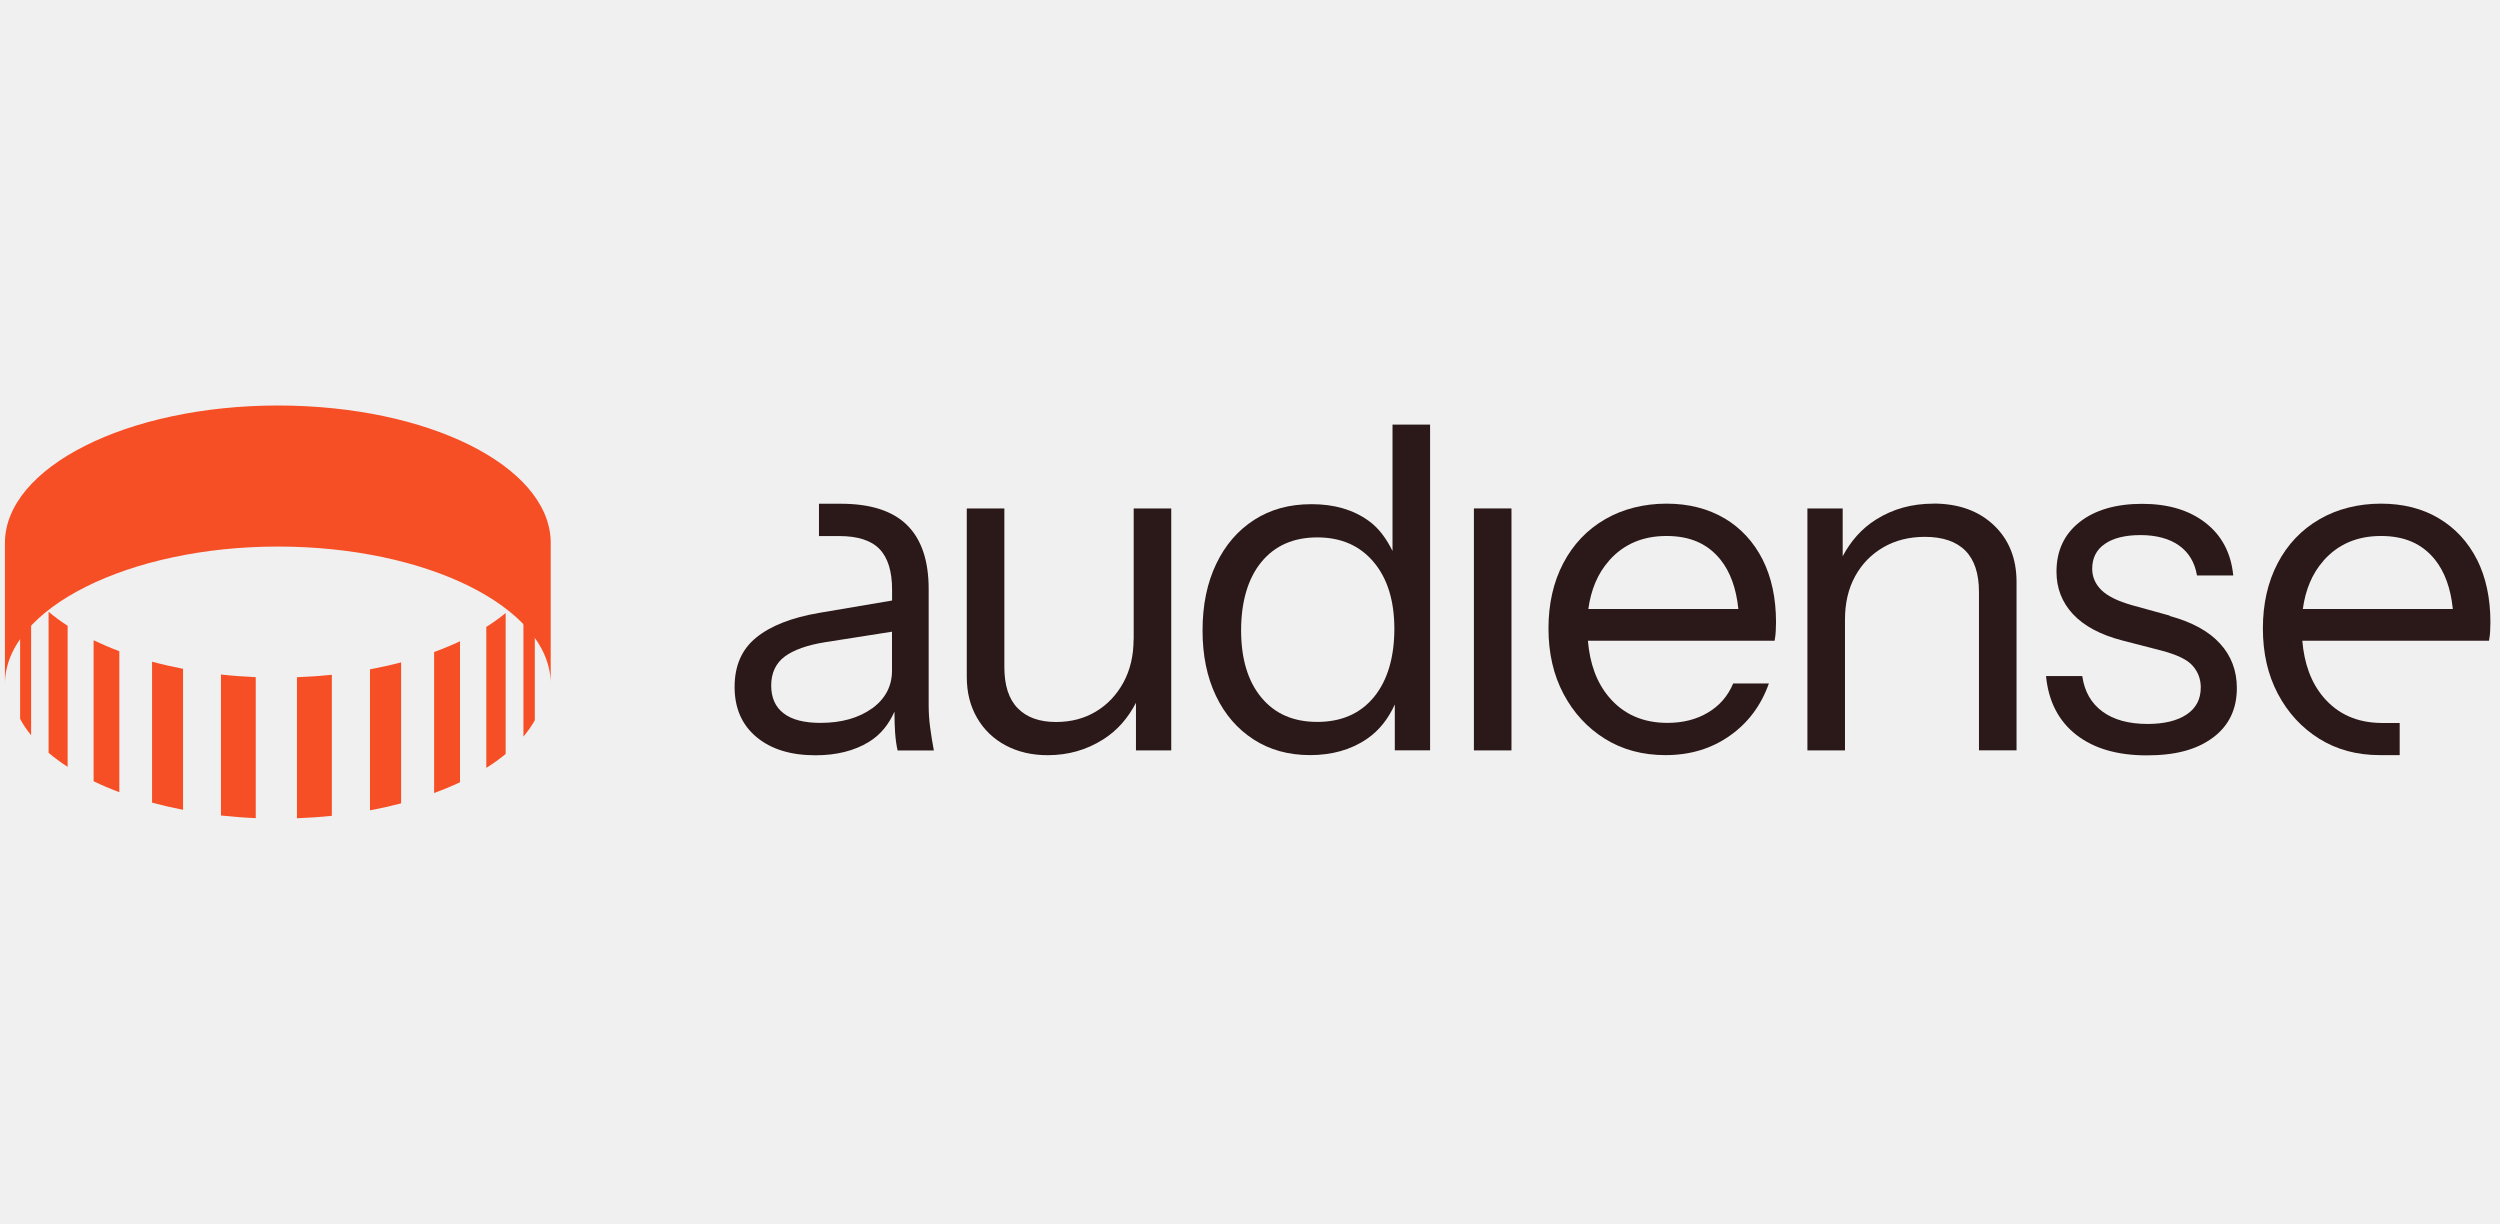
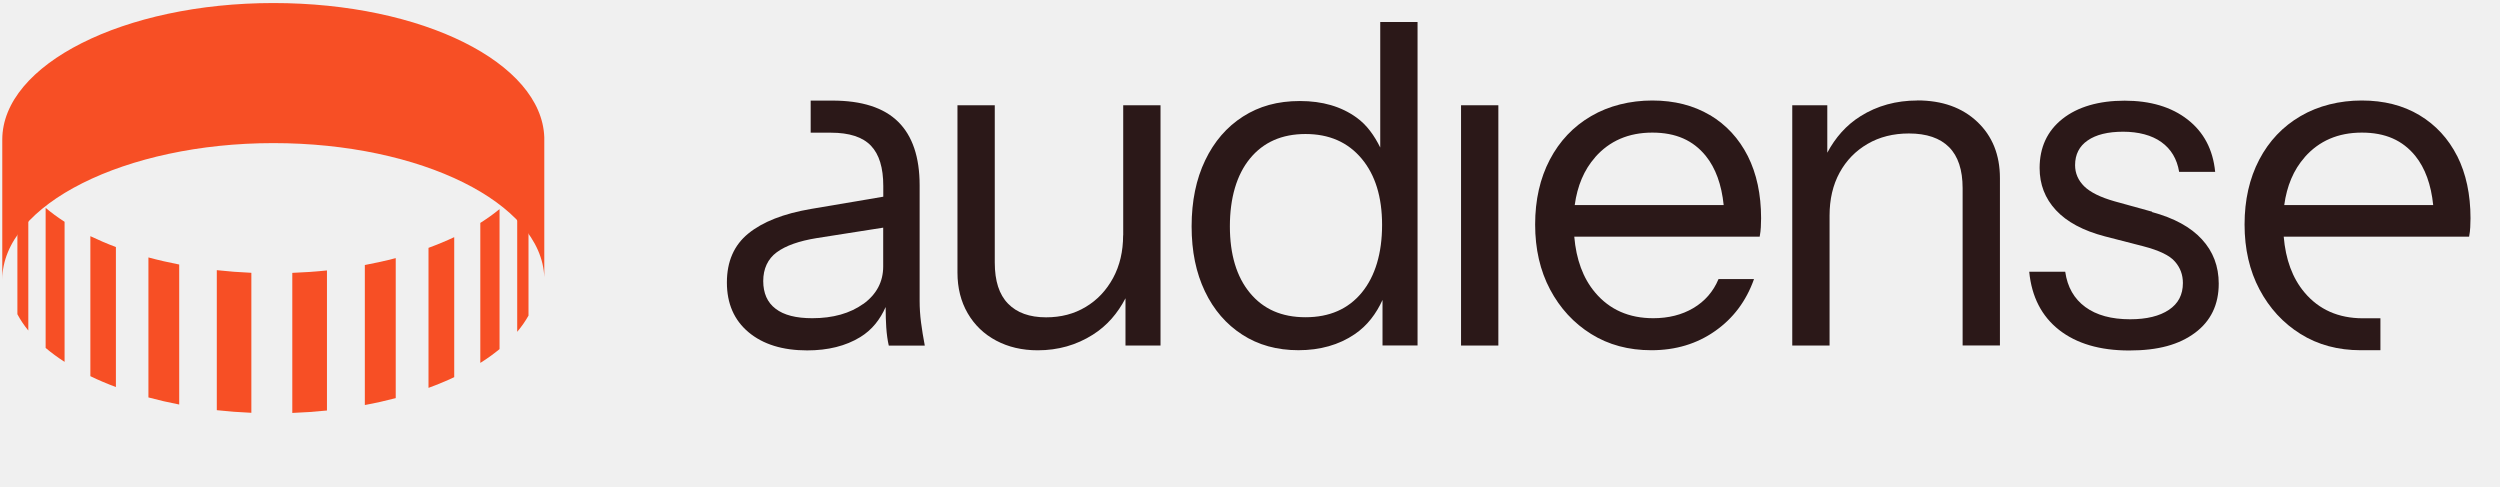
- <svg xmlns="http://www.w3.org/2000/svg" width="143" height="70" viewBox="0 0 143 70" fill="none">
-   <g clip-path="url(#clip0_1080_1896)" fill="none">
-     <path d="M0.281 31.066C0.281 26.727 7.284 23.195 15.894 23.195C24.504 23.195 31.348 26.649 31.5 30.923V38.991C31.348 34.717 24.404 31.263 15.894 31.263C7.384 31.263 0.281 34.795 0.281 39.134V31.066Z" fill="#F74F25" />
-     <path d="M29.94 34.065C30.196 33.764 30.413 33.452 30.591 33.13V41.198C30.413 41.517 30.196 41.828 29.94 42.133V34.065Z" fill="#F74F25" />
-     <path d="M27.816 35.86C28.217 35.606 28.587 35.34 28.924 35.065V43.129C28.587 43.405 28.217 43.674 27.816 43.924V35.856" fill="#F74F25" />
-     <path d="M24.831 37.296C25.349 37.106 25.847 36.899 26.312 36.68V44.745C25.843 44.967 25.349 45.171 24.831 45.361V37.293" fill="#F74F25" />
-     <path d="M21.163 38.285C21.778 38.17 22.372 38.038 22.944 37.887V45.952C22.372 46.102 21.774 46.238 21.163 46.349V38.281" fill="#F74F25" />
-     <path d="M12.639 38.582C13.289 38.654 13.954 38.704 14.629 38.733V46.797C13.95 46.769 13.286 46.718 12.639 46.647V38.579" fill="#F74F25" />
-     <path d="M16.985 38.737C17.664 38.712 18.332 38.665 18.982 38.597V46.665C18.332 46.733 17.664 46.78 16.985 46.805V38.737Z" fill="#F74F25" />
-     <path d="M8.698 37.848C9.267 38.002 9.86 38.138 10.471 38.256V46.321C9.86 46.203 9.27 46.066 8.698 45.912V37.844" fill="#F74F25" />
-     <path d="M5.354 36.623C5.82 36.845 6.31 37.056 6.826 37.25V45.314C6.31 45.121 5.816 44.913 5.354 44.687V36.619" fill="#F74F25" />
-     <path d="M2.779 34.993C3.109 35.272 3.475 35.541 3.869 35.795V43.863C3.475 43.609 3.109 43.34 2.779 43.061V34.993Z" fill="#F74F25" />
-     <path d="M1.151 33.051C1.322 33.373 1.531 33.685 1.78 33.99V42.058C1.531 41.753 1.322 41.441 1.151 41.119V33.051Z" fill="#F74F25" />
-     <path d="M53.12 40.343V33.695C53.12 32.07 52.708 30.846 51.882 30.033C51.057 29.22 49.794 28.814 48.093 28.814H46.845V30.663H48.012C49.069 30.663 49.834 30.912 50.312 31.409C50.79 31.907 51.027 32.679 51.027 33.73V34.35L46.86 35.056C45.28 35.325 44.082 35.797 43.257 36.468C42.431 37.138 42.019 38.078 42.019 39.292C42.019 40.506 42.436 41.46 43.267 42.156C44.097 42.852 45.224 43.202 46.643 43.202C47.841 43.202 48.863 42.949 49.693 42.441C50.388 42.019 50.846 41.415 51.163 40.704C51.163 41.151 51.178 41.557 51.198 41.872C51.223 42.268 51.273 42.623 51.344 42.928H53.417C53.327 42.456 53.256 42.009 53.201 41.587C53.145 41.161 53.12 40.749 53.12 40.353V40.343ZM49.88 40.521C49.114 41.069 48.133 41.349 46.935 41.349C46.004 41.349 45.3 41.171 44.827 40.805C44.349 40.445 44.112 39.906 44.112 39.205C44.112 38.505 44.374 37.931 44.892 37.55C45.41 37.169 46.175 36.9 47.177 36.737L51.022 36.133V38.367C51.022 39.251 50.639 39.972 49.88 40.526V40.521Z" fill="#2B1818" />
-     <path d="M64.841 36.575C64.841 37.494 64.65 38.317 64.263 39.033C63.875 39.744 63.352 40.303 62.688 40.699C62.023 41.1 61.263 41.298 60.403 41.298C59.452 41.298 58.722 41.034 58.214 40.511C57.7 39.988 57.449 39.2 57.449 38.149V29.083H55.3V38.718C55.3 39.607 55.496 40.389 55.889 41.064C56.281 41.74 56.83 42.268 57.529 42.639C58.229 43.01 59.024 43.197 59.925 43.197C61.092 43.197 62.149 42.898 63.095 42.298C63.926 41.775 64.529 41.059 64.977 40.201V42.923H66.995V29.083H64.847V36.575H64.841Z" fill="#2B1818" />
-     <path d="M79.652 31.516C79.31 30.83 78.887 30.221 78.283 29.789C77.402 29.154 76.32 28.839 75.027 28.839C73.734 28.839 72.677 29.139 71.746 29.733C70.815 30.328 70.085 31.171 69.567 32.258C69.048 33.339 68.786 34.609 68.786 36.056C68.786 37.504 69.043 38.733 69.551 39.8C70.06 40.866 70.779 41.699 71.7 42.293C72.621 42.892 73.703 43.192 74.941 43.192C76.179 43.192 77.276 42.887 78.182 42.268C78.917 41.77 79.42 41.084 79.783 40.297V42.918H81.801V24.289H79.652V31.516ZM78.59 39.871C77.81 40.82 76.728 41.293 75.349 41.293C73.97 41.293 72.918 40.825 72.148 39.896C71.378 38.967 70.991 37.682 70.991 36.056C70.991 34.431 71.378 33.09 72.148 32.151C72.918 31.211 73.985 30.739 75.349 30.739C76.713 30.739 77.785 31.211 78.575 32.151C79.365 33.09 79.757 34.365 79.757 35.975C79.757 37.585 79.37 38.921 78.59 39.871Z" fill="#2B1818" />
-     <path d="M86.456 29.083H84.307V42.923H86.456V29.083Z" fill="#2B1818" />
-     <path d="M98.644 29.652C97.703 29.094 96.595 28.809 95.322 28.809C94.049 28.809 92.821 29.109 91.799 29.708C90.778 30.302 89.983 31.14 89.419 32.217C88.855 33.294 88.573 34.538 88.573 35.95C88.573 37.362 88.86 38.611 89.434 39.693C90.007 40.775 90.798 41.633 91.799 42.258C92.801 42.883 93.958 43.193 95.267 43.193C96.666 43.193 97.889 42.827 98.935 42.09C99.982 41.359 100.732 40.358 101.18 39.094H99.137C98.835 39.82 98.347 40.374 97.687 40.765C97.028 41.156 96.253 41.349 95.377 41.349C93.978 41.349 92.861 40.856 92.031 39.871C91.326 39.038 90.939 37.956 90.828 36.651H101.507C101.542 36.453 101.567 36.27 101.573 36.108C101.583 35.945 101.588 35.772 101.588 35.59C101.588 34.218 101.331 33.02 100.823 32.009C100.309 30.998 99.585 30.211 98.644 29.647V29.652ZM92.026 32.08C92.861 31.13 93.958 30.658 95.322 30.658C96.686 30.658 97.672 31.105 98.402 31.999C98.971 32.705 99.313 33.654 99.434 34.833H90.853C91.004 33.726 91.392 32.801 92.031 32.08H92.026Z" fill="#2B1818" />
-     <path d="M110.591 28.809C109.373 28.809 108.281 29.108 107.324 29.708C106.484 30.231 105.865 30.952 105.402 31.816V29.083H103.384V42.923H105.533V35.437C105.533 34.497 105.724 33.674 106.112 32.963C106.499 32.257 107.033 31.709 107.722 31.308C108.412 30.906 109.207 30.708 110.103 30.708C111.124 30.708 111.894 30.972 112.417 31.496C112.936 32.019 113.197 32.806 113.197 33.857V42.918H115.346V33.283C115.346 31.948 114.914 30.861 114.043 30.038C113.172 29.215 112.02 28.804 110.586 28.804L110.591 28.809Z" fill="#2B1818" />
-     <path d="M124.108 35.213L121.959 34.619C121.134 34.386 120.55 34.096 120.198 33.751C119.85 33.405 119.674 32.999 119.674 32.532C119.674 31.917 119.916 31.44 120.399 31.11C120.882 30.774 121.567 30.607 122.442 30.607C123.318 30.607 124.093 30.805 124.646 31.206C125.2 31.602 125.542 32.171 125.668 32.918H127.742C127.616 31.633 127.087 30.632 126.156 29.906C125.225 29.18 124.012 28.819 122.528 28.819C121.043 28.819 119.83 29.169 118.95 29.865C118.069 30.561 117.631 31.511 117.631 32.699C117.631 33.639 117.943 34.452 118.572 35.127C119.201 35.803 120.142 36.31 121.395 36.635L123.6 37.204C124.516 37.443 125.125 37.732 125.426 38.088C125.734 38.438 125.884 38.85 125.884 39.322C125.884 39.992 125.618 40.505 125.079 40.866C124.541 41.227 123.796 41.41 122.845 41.41C121.768 41.41 120.907 41.176 120.263 40.703C119.619 40.231 119.231 39.556 119.106 38.672H117.032C117.173 40.12 117.752 41.237 118.753 42.024C119.76 42.811 121.103 43.207 122.79 43.207C124.475 43.207 125.668 42.867 126.579 42.192C127.49 41.516 127.948 40.566 127.948 39.358C127.948 38.362 127.626 37.509 126.981 36.808C126.337 36.102 125.376 35.579 124.103 35.234L124.108 35.213Z" fill="#2B1818" />
-     <path d="M141.686 32.014C141.173 31.003 140.448 30.216 139.507 29.652C138.566 29.089 137.459 28.809 136.186 28.809C134.912 28.809 133.684 29.109 132.663 29.708C131.641 30.302 130.846 31.14 130.282 32.217C129.719 33.294 129.437 34.538 129.437 35.95C129.437 37.362 129.724 38.611 130.298 39.693C130.871 40.775 131.661 41.633 132.663 42.258C133.664 42.883 134.822 43.193 136.13 43.193H137.262V41.354H136.241C134.842 41.349 133.725 40.856 132.894 39.871C132.19 39.038 131.802 37.956 131.692 36.651H142.371C142.406 36.453 142.431 36.27 142.436 36.108C142.446 35.945 142.451 35.772 142.451 35.59C142.451 34.218 142.194 33.02 141.686 32.009V32.014ZM132.894 32.08C133.73 31.13 134.827 30.658 136.191 30.658C137.555 30.658 138.541 31.105 139.271 31.999C139.839 32.705 140.182 33.654 140.302 34.833H131.722C131.873 33.726 132.26 32.801 132.899 32.08H132.894Z" fill="#2B1818" />
+ <svg xmlns="http://www.w3.org/2000/svg" width="144" height="28" viewBox="0 0 144 28" fill="none">
+   <mask id="mask0_628_2576" style="mask-type:luminance" maskUnits="userSpaceOnUse" x="0" y="0" width="143" height="24">
+     <path d="M142.486 0H0V23.96H142.486V0Z" fill="white" />
+   </mask>
+   <g mask="url(#mask0_628_2576)">
+     <path d="M0.131 8.046C0.131 3.707 7.135 0.175 15.744 0.175C24.354 0.175 31.198 3.629 31.351 7.903V15.971C31.198 11.697 24.255 8.243 15.744 8.243C7.234 8.243 0.131 11.775 0.131 16.114V8.046Z" fill="#F74F25" />
+     <path d="M29.791 11.045C30.047 10.744 30.264 10.432 30.442 10.11V18.178C30.264 18.497 30.047 18.808 29.791 19.113V11.045Z" fill="#F74F25" />
+     <path d="M27.666 12.84C28.067 12.586 28.437 12.321 28.774 12.045V20.109C28.437 20.385 28.067 20.654 27.666 20.904V12.836" fill="#F74F25" />
+     <path d="M24.682 14.276C25.2 14.086 25.698 13.879 26.163 13.66V21.725C25.694 21.947 25.2 22.151 24.682 22.341V14.273" fill="#F74F25" />
+     <path d="M21.014 15.265C21.628 15.15 22.222 15.018 22.794 14.867V22.932C22.222 23.082 21.625 23.218 21.014 23.329V15.261" fill="#F74F25" />
+     <path d="M12.488 15.562C13.139 15.634 13.803 15.684 14.478 15.713V23.777C13.8 23.749 13.135 23.698 12.488 23.627V15.559" fill="#F74F25" />
+     <path d="M16.836 15.717C17.515 15.692 18.183 15.646 18.833 15.577V23.645C18.183 23.713 17.515 23.76 16.836 23.785V15.717Z" fill="#F74F25" />
+     <path d="M8.549 14.828C9.117 14.982 9.711 15.118 10.322 15.236V23.301C9.711 23.183 9.121 23.046 8.549 22.892V14.824" fill="#F74F25" />
+     <path d="M5.205 13.603C5.671 13.825 6.161 14.036 6.676 14.23V22.294C6.161 22.101 5.667 21.893 5.205 21.667V13.599" fill="#F74F25" />
+     <path d="M2.629 11.973C2.959 12.252 3.325 12.521 3.72 12.775V20.843C3.325 20.589 2.959 20.32 2.629 20.041V11.973Z" fill="#F74F25" />
+     <path d="M1.002 10.031C1.173 10.354 1.382 10.665 1.631 10.97V19.038C1.382 18.733 1.173 18.422 1.002 18.099V10.031Z" fill="#F74F25" />
+     <path d="M52.971 17.323V10.675C52.971 9.05 52.558 7.826 51.733 7.013C50.908 6.2 49.644 5.794 47.943 5.794H46.695V7.643H47.863C48.92 7.643 49.685 7.892 50.163 8.389C50.641 8.887 50.877 9.659 50.877 10.71V11.33L46.71 12.036C45.13 12.305 43.932 12.778 43.107 13.448C42.282 14.118 41.869 15.058 41.869 16.272C41.869 17.486 42.287 18.441 43.117 19.136C43.947 19.832 45.075 20.183 46.494 20.183C47.692 20.183 48.713 19.929 49.544 19.421C50.238 18.999 50.696 18.395 51.013 17.684C51.013 18.131 51.028 18.537 51.048 18.852C51.074 19.248 51.124 19.604 51.194 19.908H53.268C53.177 19.436 53.107 18.989 53.051 18.567C52.996 18.141 52.971 17.73 52.971 17.333V17.323ZM49.73 17.501C48.965 18.049 47.984 18.329 46.786 18.329C45.855 18.329 45.15 18.151 44.677 17.785C44.199 17.425 43.962 16.886 43.962 16.186C43.962 15.485 44.224 14.911 44.742 14.53C45.261 14.149 46.026 13.88 47.027 13.717L50.872 13.113V15.348C50.872 16.231 50.49 16.952 49.73 17.506V17.501Z" fill="#2B1818" />
+     <path d="M64.692 13.555C64.692 14.474 64.501 15.297 64.114 16.013C63.726 16.724 63.203 17.283 62.538 17.679C61.874 18.08 61.114 18.278 60.253 18.278C59.302 18.278 58.573 18.014 58.064 17.491C57.551 16.968 57.299 16.18 57.299 15.129V6.063H55.15V15.698C55.15 16.587 55.347 17.369 55.739 18.044C56.132 18.72 56.68 19.248 57.38 19.619C58.079 19.99 58.874 20.177 59.775 20.177C60.943 20.177 62 19.878 62.946 19.279C63.776 18.756 64.38 18.039 64.828 17.181V19.903H66.846V6.063H64.697V13.555H64.692Z" fill="#2B1818" />
+     <path d="M79.502 8.496C79.16 7.81 78.737 7.201 78.133 6.769C77.253 6.134 76.171 5.819 74.877 5.819C73.584 5.819 72.527 6.119 71.596 6.713C70.665 7.308 69.935 8.151 69.417 9.238C68.898 10.319 68.637 11.589 68.637 13.036C68.637 14.484 68.893 15.713 69.402 16.779C69.91 17.846 70.63 18.679 71.551 19.273C72.472 19.872 73.554 20.172 74.792 20.172C76.03 20.172 77.127 19.867 78.033 19.248C78.767 18.75 79.271 18.064 79.633 17.277V19.898H81.651V1.269H79.502V8.496ZM78.44 16.851C77.66 17.8 76.578 18.273 75.199 18.273C73.82 18.273 72.769 17.805 71.999 16.876C71.228 15.947 70.841 14.662 70.841 13.036C70.841 11.411 71.228 10.07 71.999 9.131C72.769 8.191 73.835 7.719 75.199 7.719C76.563 7.719 77.635 8.191 78.425 9.131C79.215 10.07 79.608 11.345 79.608 12.955C79.608 14.565 79.22 15.901 78.44 16.851Z" fill="#2B1818" />
+     <path d="M86.305 6.063H84.156V19.903H86.305V6.063Z" fill="#2B1818" />
+     <path d="M98.494 6.632C97.553 6.074 96.446 5.789 95.173 5.789C93.9 5.789 92.671 6.089 91.65 6.688C90.628 7.283 89.833 8.121 89.269 9.197C88.706 10.274 88.424 11.518 88.424 12.93C88.424 14.342 88.711 15.591 89.284 16.673C89.858 17.755 90.648 18.613 91.65 19.238C92.651 19.863 93.809 20.173 95.117 20.173C96.516 20.173 97.739 19.807 98.786 19.07C99.833 18.339 100.583 17.339 101.031 16.074H98.987C98.685 16.8 98.197 17.354 97.538 17.745C96.879 18.136 96.103 18.329 95.228 18.329C93.829 18.329 92.712 17.836 91.881 16.851C91.177 16.018 90.789 14.936 90.678 13.631H101.358C101.393 13.433 101.418 13.25 101.424 13.088C101.434 12.925 101.439 12.752 101.439 12.57C101.439 11.198 101.182 10 100.674 8.989C100.16 7.978 99.435 7.191 98.494 6.627V6.632ZM91.876 9.06C92.712 8.11 93.809 7.638 95.173 7.638C96.536 7.638 97.523 8.085 98.252 8.979C98.821 9.685 99.163 10.634 99.284 11.813H90.704C90.855 10.706 91.242 9.781 91.881 9.06H91.876Z" fill="#2B1818" />
+     <path d="M110.441 5.789C109.223 5.789 108.131 6.089 107.174 6.688C106.334 7.211 105.715 7.932 105.252 8.796V6.063H103.234V19.903H105.383V12.417C105.383 11.477 105.574 10.654 105.962 9.943C106.349 9.237 106.883 8.689 107.572 8.288C108.262 7.886 109.057 7.688 109.953 7.688C110.974 7.688 111.744 7.952 112.267 8.476C112.786 8.999 113.047 9.786 113.047 10.837V19.898H115.196V10.263C115.196 8.928 114.764 7.841 113.893 7.018C113.022 6.195 111.87 5.784 110.436 5.784L110.441 5.789Z" fill="#2B1818" />
+     <path d="M123.959 12.193L121.81 11.599C120.985 11.366 120.401 11.076 120.049 10.731C119.701 10.385 119.525 9.979 119.525 9.512C119.525 8.897 119.767 8.42 120.25 8.09C120.733 7.754 121.418 7.587 122.293 7.587C123.169 7.587 123.944 7.785 124.497 8.186C125.051 8.582 125.393 9.151 125.519 9.898H127.593C127.467 8.613 126.938 7.612 126.007 6.886C125.076 6.16 123.863 5.799 122.379 5.799C120.894 5.799 119.681 6.15 118.801 6.845C117.92 7.541 117.482 8.491 117.482 9.679C117.482 10.619 117.794 11.432 118.423 12.107C119.052 12.783 119.993 13.29 121.246 13.616L123.451 14.184C124.367 14.423 124.976 14.713 125.277 15.068C125.585 15.418 125.735 15.83 125.735 16.302C125.735 16.973 125.469 17.486 124.93 17.846C124.392 18.207 123.647 18.39 122.696 18.39C121.619 18.39 120.758 18.156 120.114 17.684C119.47 17.211 119.082 16.536 118.957 15.652H116.883C117.024 17.1 117.603 18.217 118.604 19.004C119.611 19.791 120.954 20.188 122.641 20.188C124.326 20.188 125.519 19.847 126.43 19.172C127.341 18.496 127.799 17.547 127.799 16.338C127.799 15.342 127.477 14.489 126.832 13.788C126.188 13.082 125.227 12.559 123.954 12.214L123.959 12.193Z" fill="#2B1818" />
+     <path d="M141.536 8.994C141.023 7.983 140.298 7.196 139.357 6.632C138.416 6.069 137.309 5.789 136.036 5.789C134.762 5.789 133.534 6.089 132.513 6.688C131.491 7.283 130.696 8.121 130.132 9.197C129.569 10.274 129.287 11.518 129.287 12.93C129.287 14.342 129.574 15.591 130.148 16.673C130.721 17.755 131.511 18.613 132.513 19.238C133.514 19.863 134.672 20.173 135.98 20.173H137.112V18.334H136.091C134.692 18.329 133.575 17.836 132.744 16.851C132.04 16.018 131.652 14.936 131.542 13.631H142.221C142.256 13.433 142.281 13.25 142.286 13.088C142.296 12.925 142.301 12.752 142.301 12.57C142.301 11.198 142.044 10 141.536 8.989V8.994ZM132.744 9.06C133.58 8.11 134.677 7.638 136.041 7.638C137.405 7.638 138.391 8.085 139.121 8.979C139.689 9.685 140.032 10.634 140.152 11.813H131.572C131.723 10.706 132.11 9.781 132.749 9.06H132.744Z" fill="#2B1818" />
  </g>
-   <defs>
-     <clipPath id="clip0_1080_1896">
-       <rect width="142.486" height="23.96" fill="white" transform="translate(0.148926 23.02)" />
-     </clipPath>
-   </defs>
</svg>
